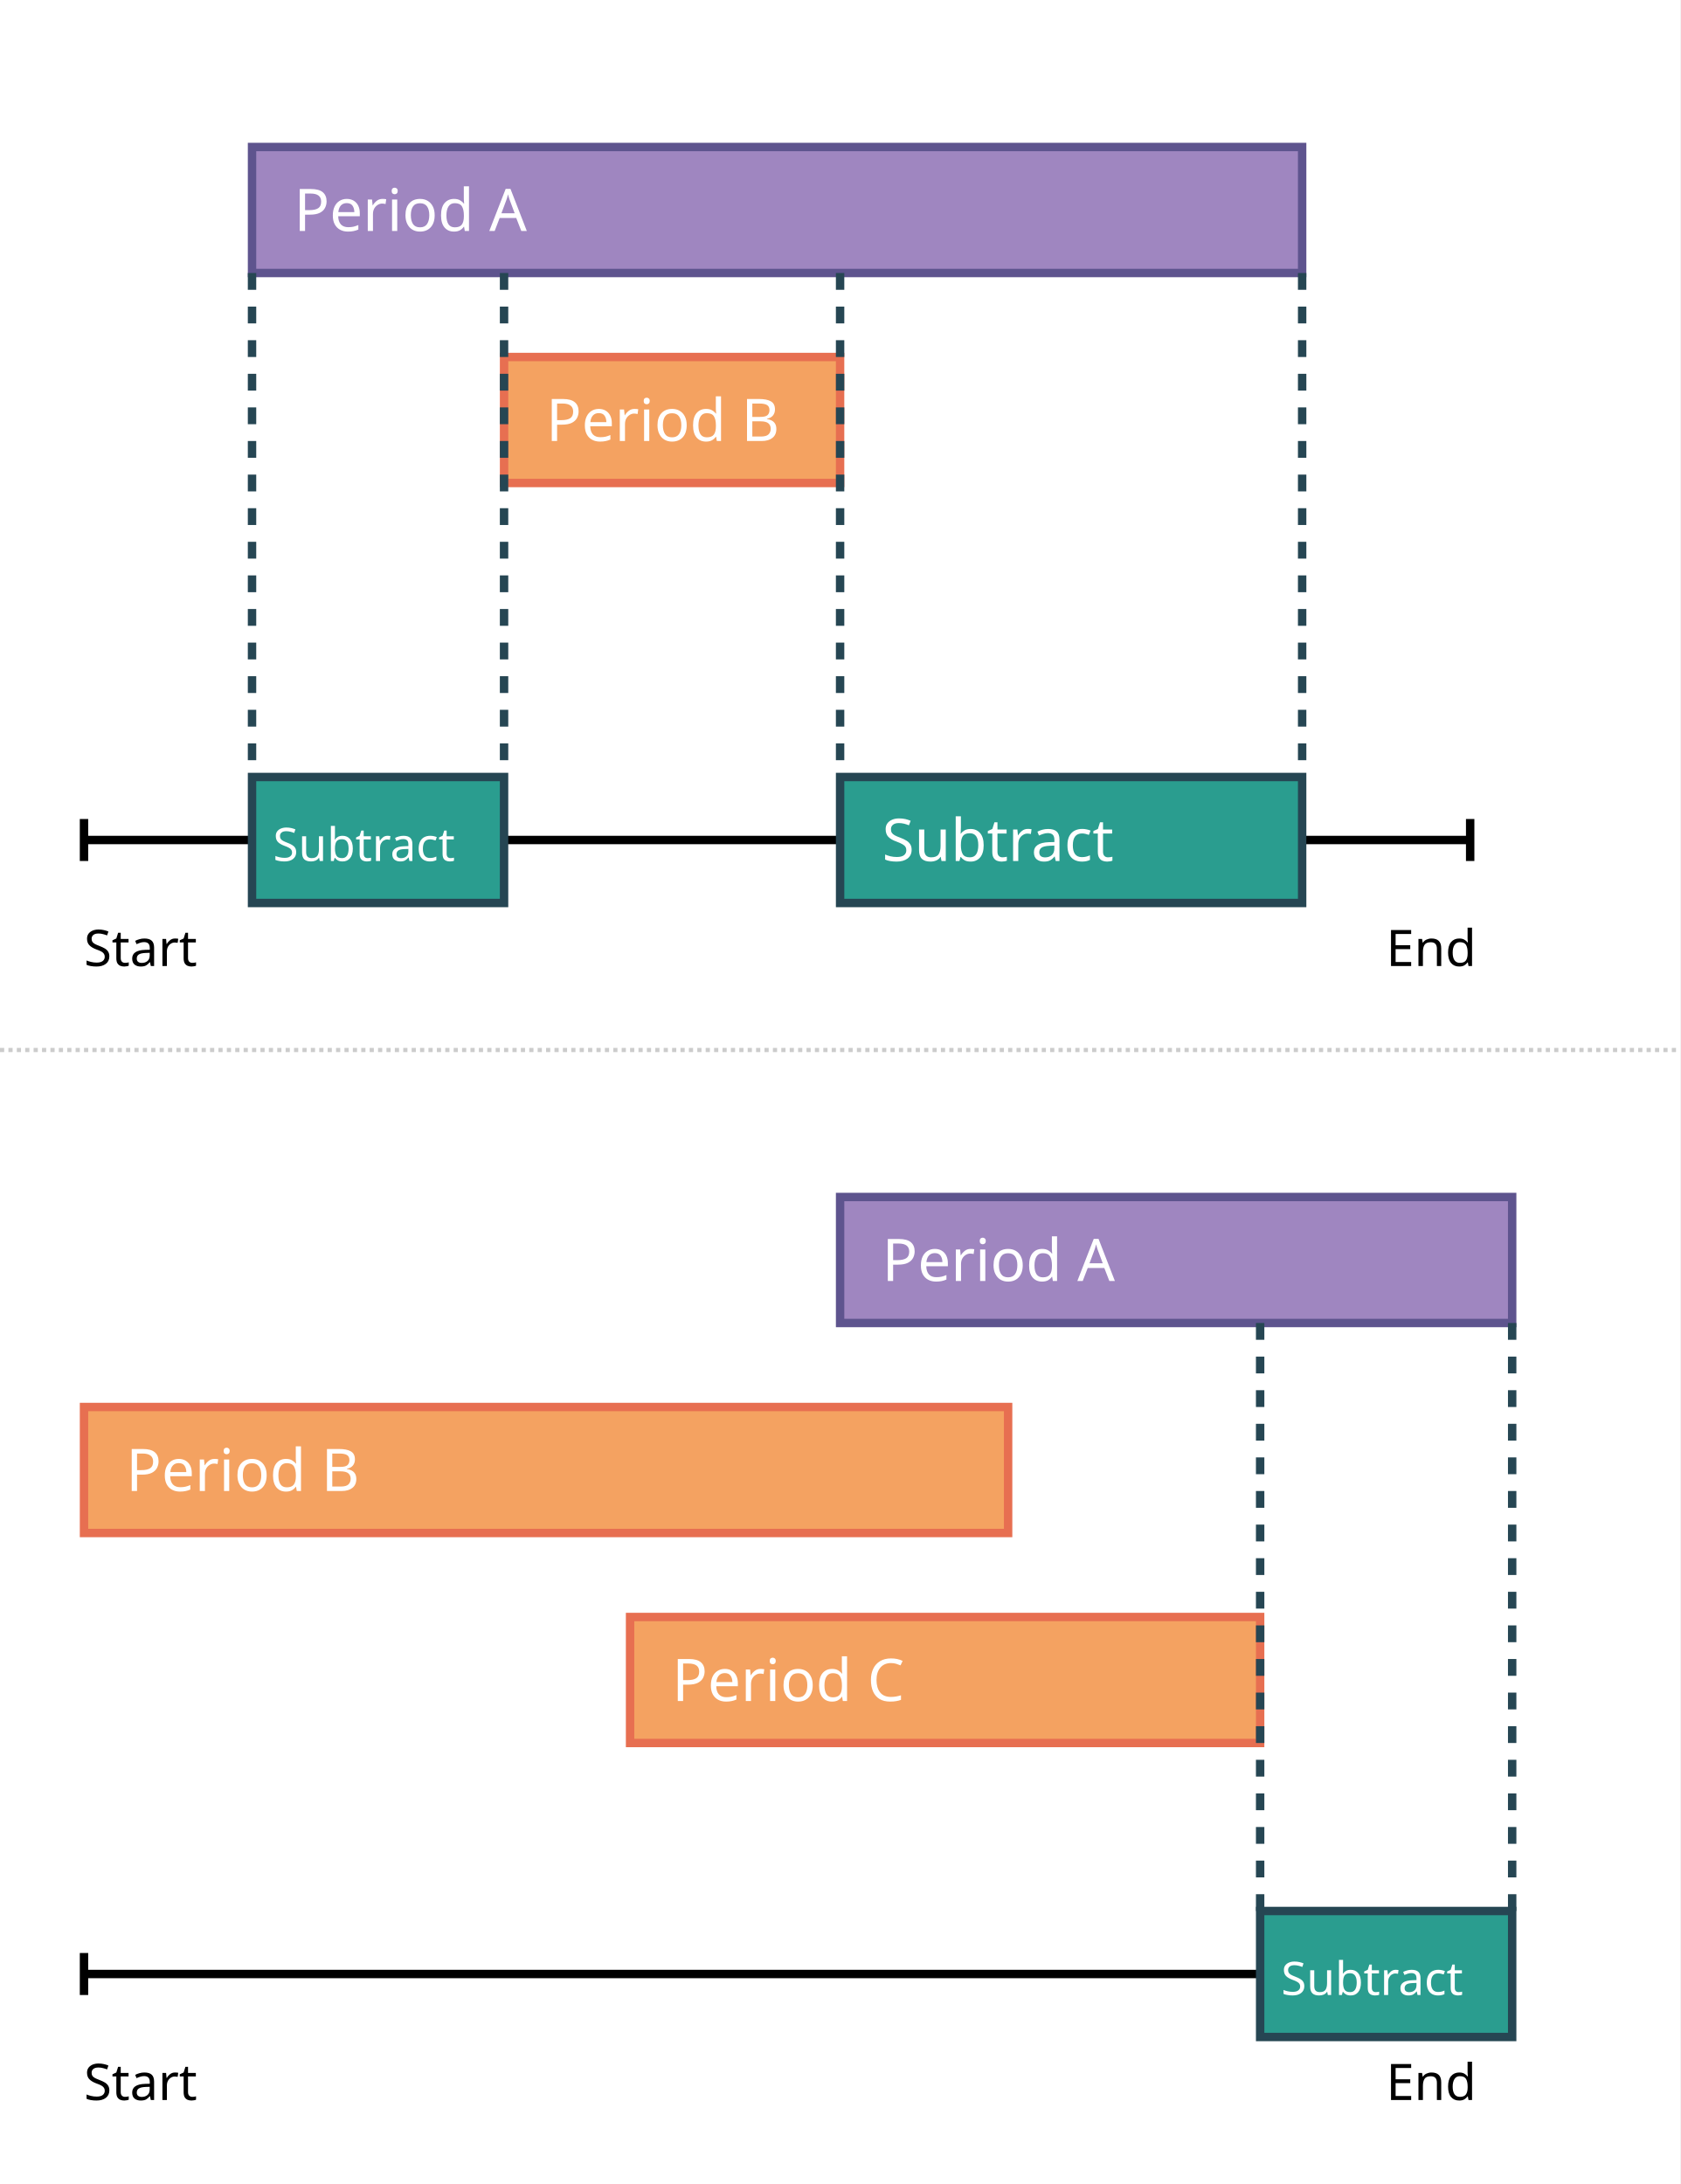
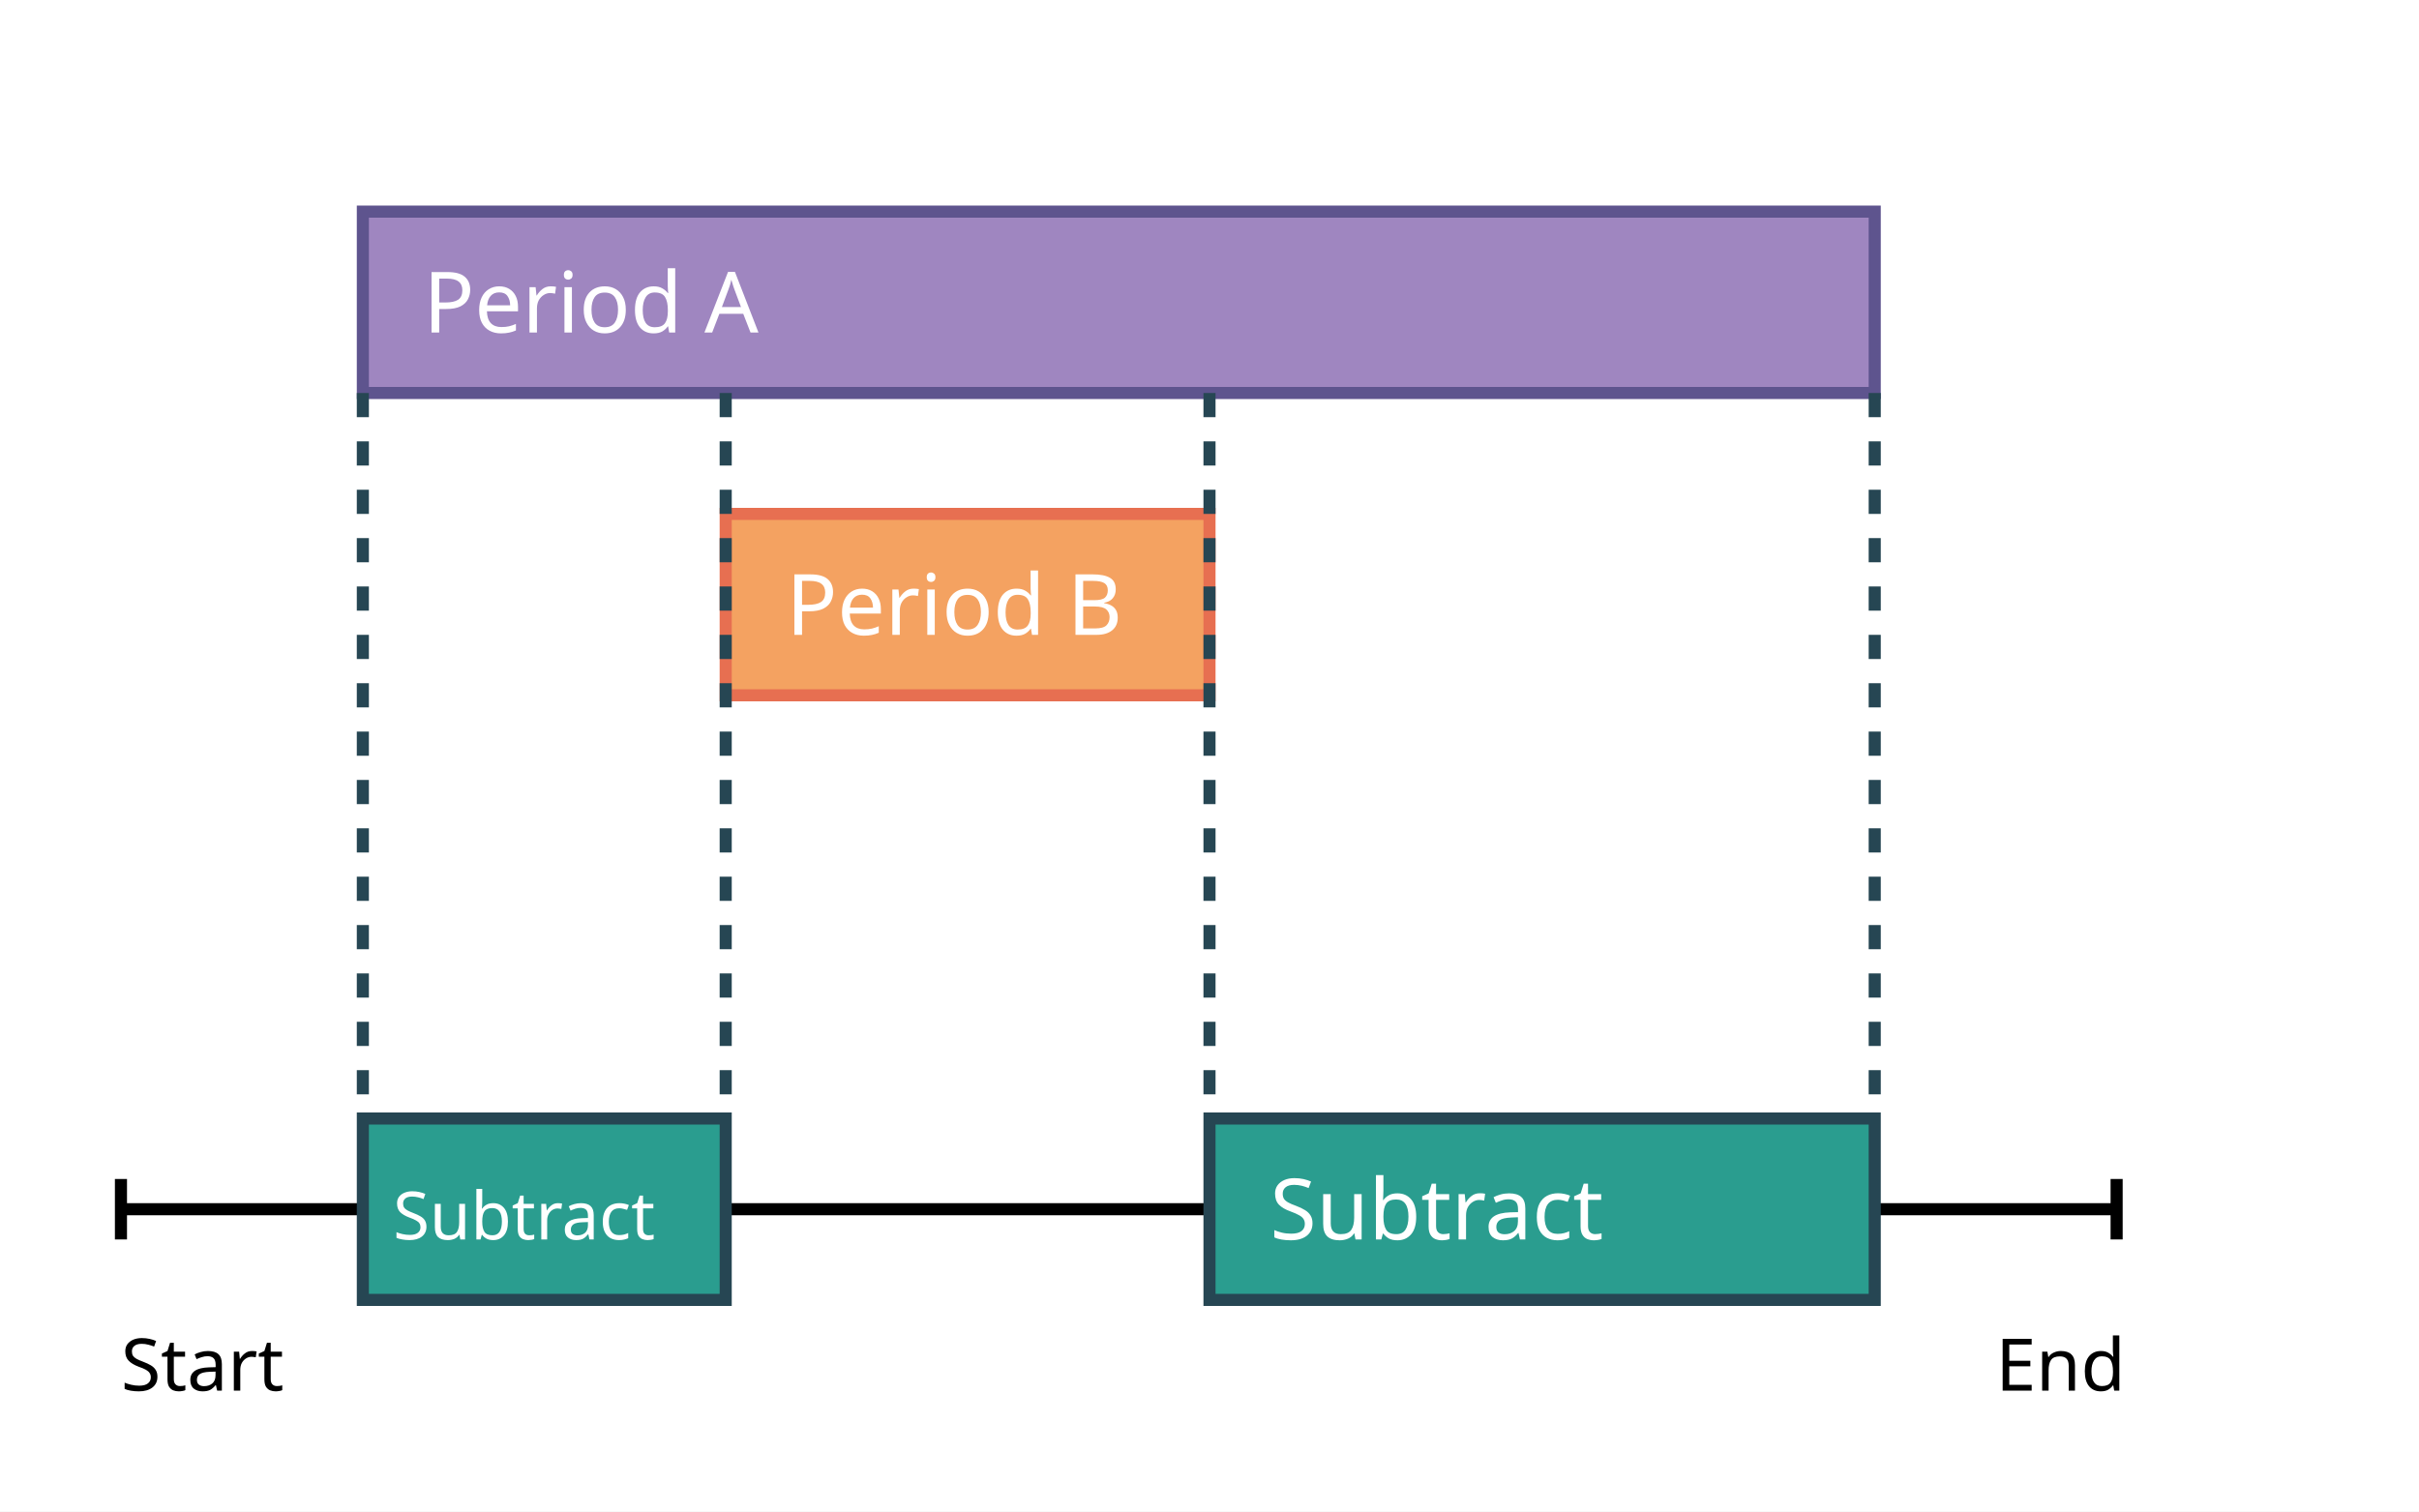
- <svg xmlns="http://www.w3.org/2000/svg" viewBox="0 0 400 520">
-   <rect x="0" y="0" width="400" height="520" fill="white" />
-   <line x1="0" y1="250" x2="400" y2="250" stroke="#ccc" stroke-width="1" stroke-dasharray="1" />
+ <svg xmlns="http://www.w3.org/2000/svg" viewBox="0 0 400 250">
+   <rect x="0" y="0" width="400" height="250" fill="white" />
  <line x1="20" y1="200" x2="350" y2="200" stroke="black" stroke-width="2" />
  <line x1="20" y1="195" x2="20" y2="205" stroke="black" stroke-width="2" />
  <line x1="350" y1="195" x2="350" y2="205" stroke="black" stroke-width="2" />
  <rect x="60" y="35" width="250" height="30" fill="#9f86c0" stroke="#5e548e" stroke-width="2" />
  <text x="70" y="55" font-family="Verdana" font-size="14" fill="white">Period A</text>
  <rect x="120" y="85" width="80" height="30" fill="#f4a261" stroke="#e76f51" stroke-width="2" />
  <text x="130" y="105" font-family="Verdana" font-size="14" fill="white">Period B</text>
  <rect x="60" y="185" width="60" height="30" fill="#2a9d8f" stroke="#264653" stroke-width="2" />
  <text x="65" y="205" font-family="Verdana" font-size="11" fill="white">Subtract</text>
  <rect x="200" y="185" width="110" height="30" fill="#2a9d8f" stroke="#264653" stroke-width="2" />
  <text x="210" y="205" font-family="Verdana" font-size="14" fill="white">Subtract</text>
  <line x1="60" y1="65" x2="60" y2="185" stroke="#264653" stroke-width="2" stroke-dasharray="4" />
  <line x1="120" y1="65" x2="120" y2="185" stroke="#264653" stroke-width="2" stroke-dasharray="4" />
  <line x1="200" y1="65" x2="200" y2="185" stroke="#264653" stroke-width="2" stroke-dasharray="4" />
  <line x1="310" y1="65" x2="310" y2="185" stroke="#264653" stroke-width="2" stroke-dasharray="4" />
  <text x="20" y="230" font-family="Verdana" font-size="12">Start</text>
  <text x="330" y="230" font-family="Verdana" font-size="12">End</text>
-   <line x1="20" y1="470" x2="350" y2="470" stroke="black" stroke-width="2" />
-   <line x1="20" y1="465" x2="20" y2="475" stroke="black" stroke-width="2" />
-   <line x1="350" y1="465" x2="350" y2="475" stroke="black" stroke-width="2" />
-   <rect x="200" y="285" width="160" height="30" fill="#9f86c0" stroke="#5e548e" stroke-width="2" />
-   <text x="210" y="305" font-family="Verdana" font-size="14" fill="white">Period A</text>
-   <rect x="20" y="335" width="220" height="30" fill="#f4a261" stroke="#e76f51" stroke-width="2" />
-   <text x="30" y="355" font-family="Verdana" font-size="14" fill="white">Period B</text>
-   <rect x="150" y="385" width="150" height="30" fill="#f4a261" stroke="#e76f51" stroke-width="2" />
-   <text x="160" y="405" font-family="Verdana" font-size="14" fill="white">Period C</text>
-   <rect x="300" y="455" width="60" height="30" fill="#2a9d8f" stroke="#264653" stroke-width="2" />
-   <text x="305" y="475" font-family="Verdana" font-size="11" fill="white">Subtract</text>
-   <line x1="300" y1="315" x2="300" y2="455" stroke="#264653" stroke-width="2" stroke-dasharray="4" />
-   <line x1="360" y1="315" x2="360" y2="455" stroke="#264653" stroke-width="2" stroke-dasharray="4" />
-   <text x="20" y="500" font-family="Verdana" font-size="12">Start</text>
-   <text x="330" y="500" font-family="Verdana" font-size="12">End</text>
</svg>
